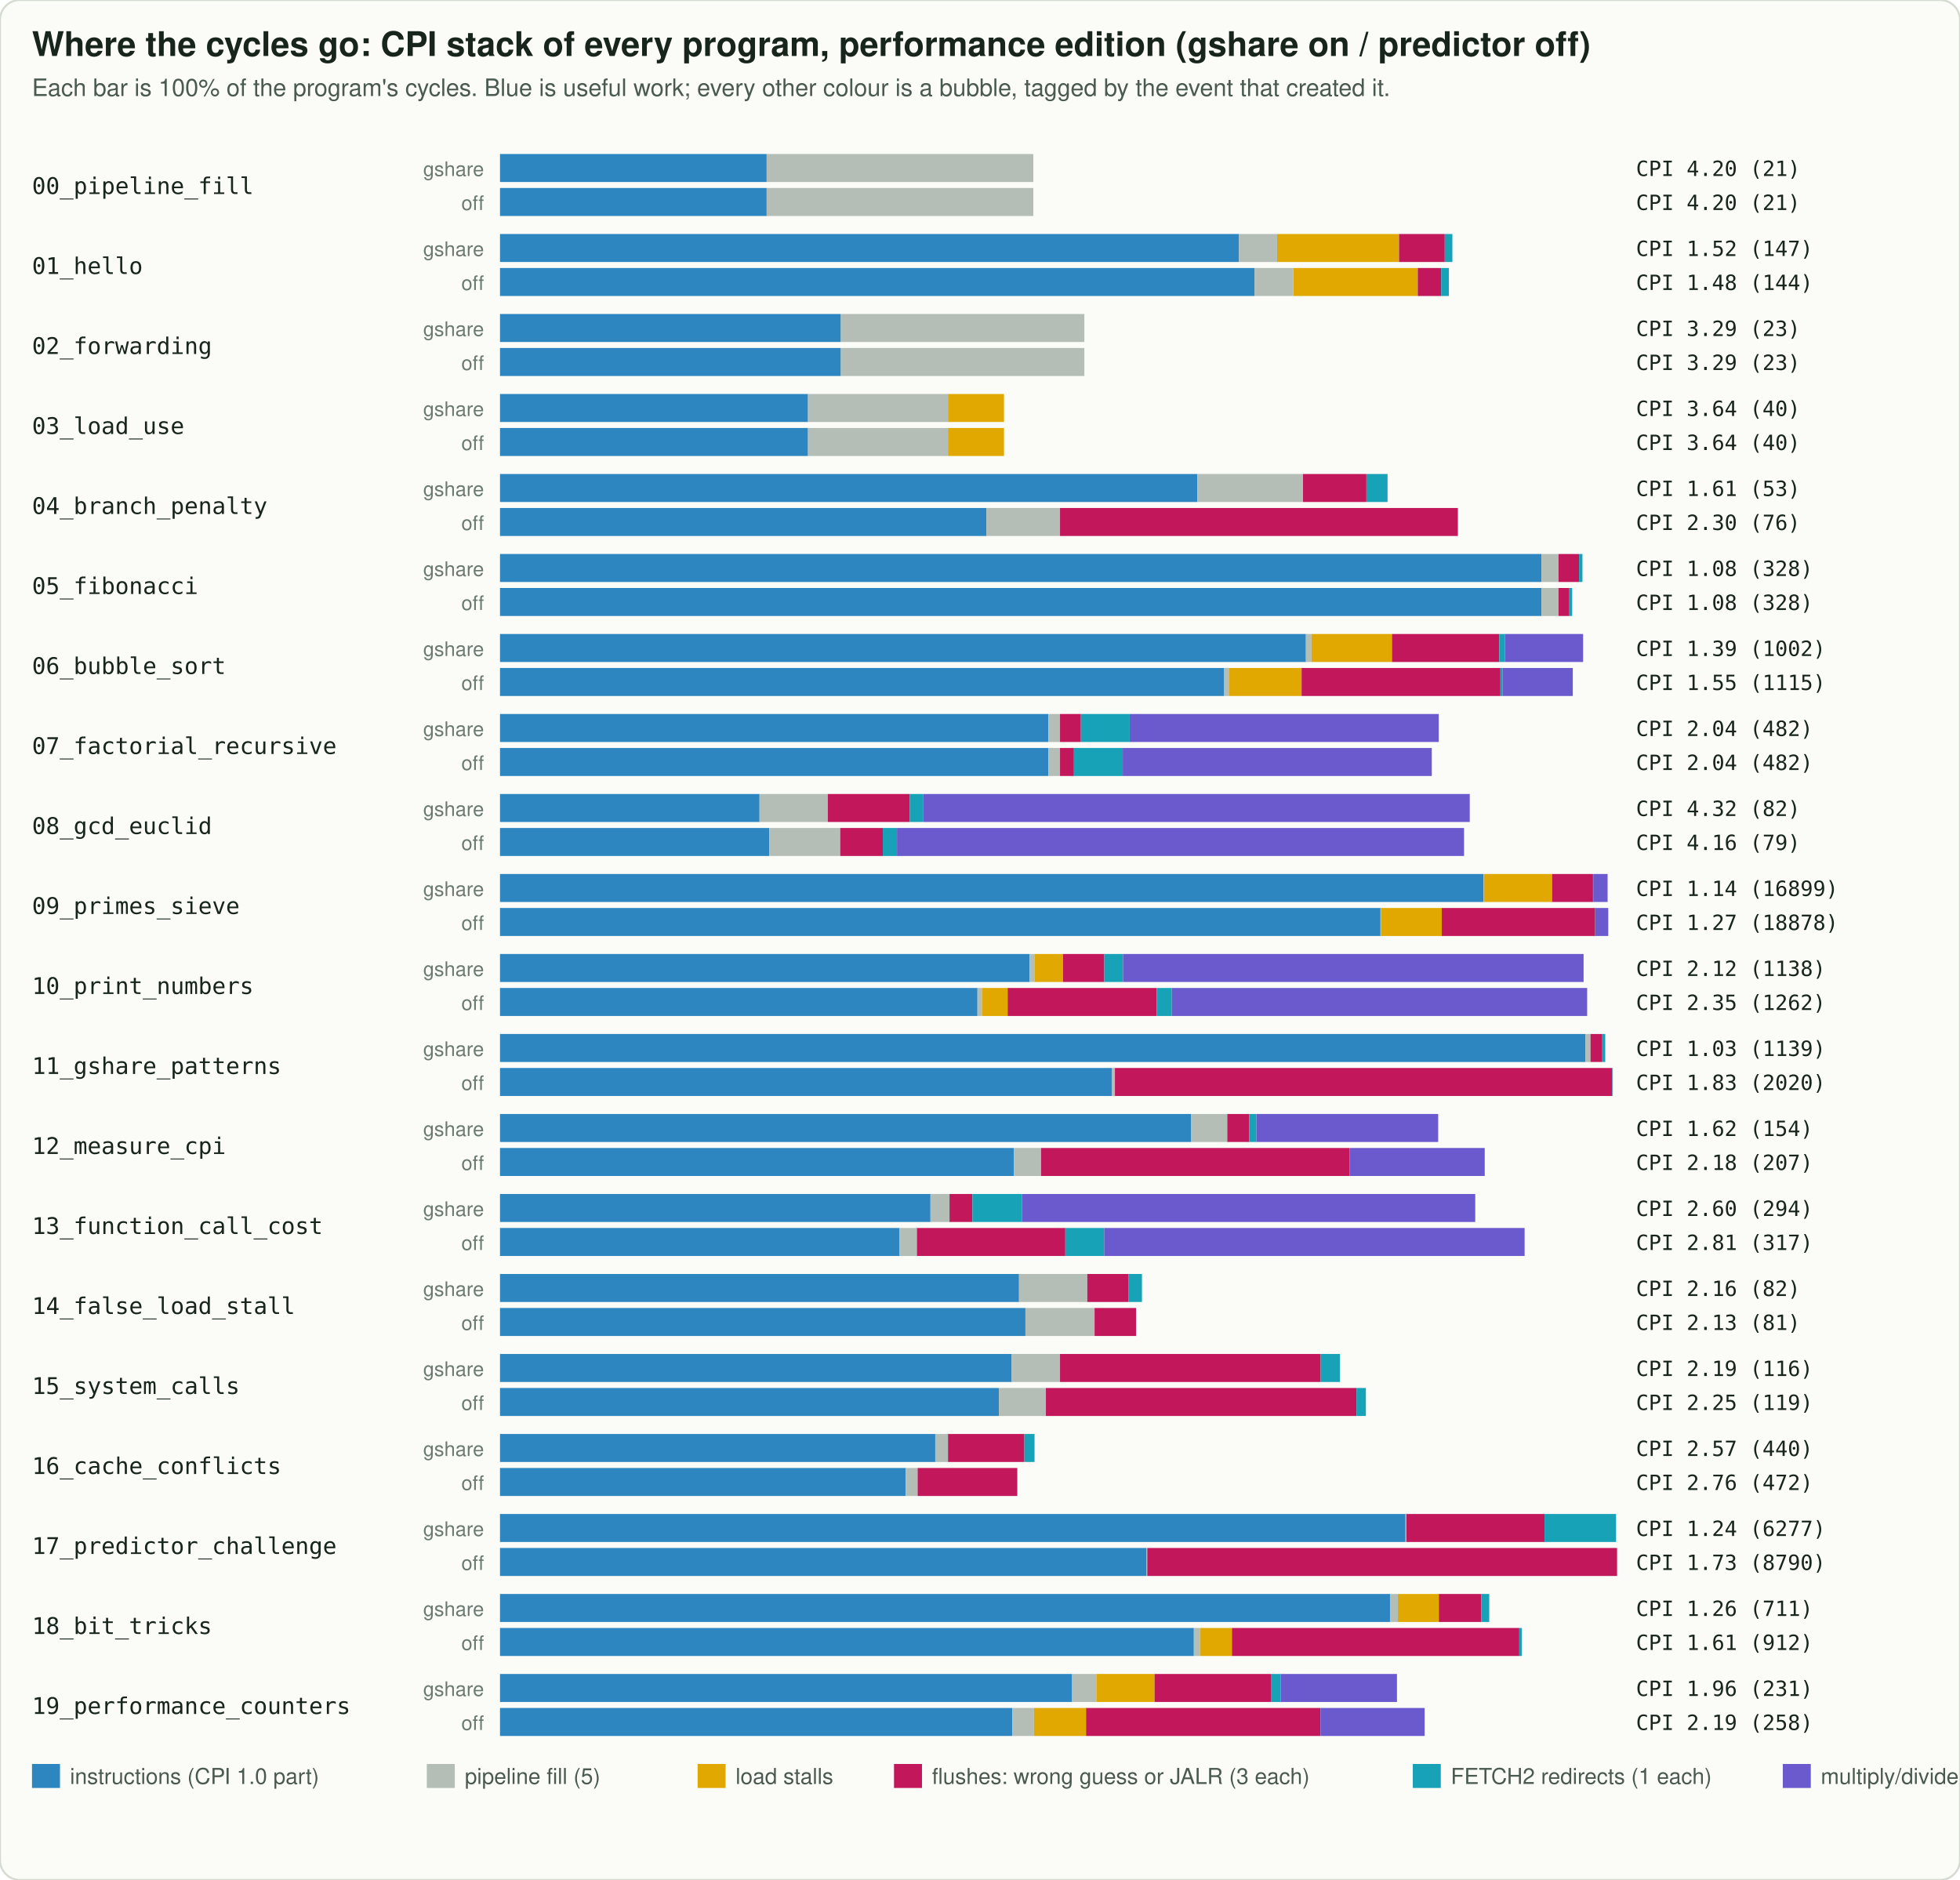
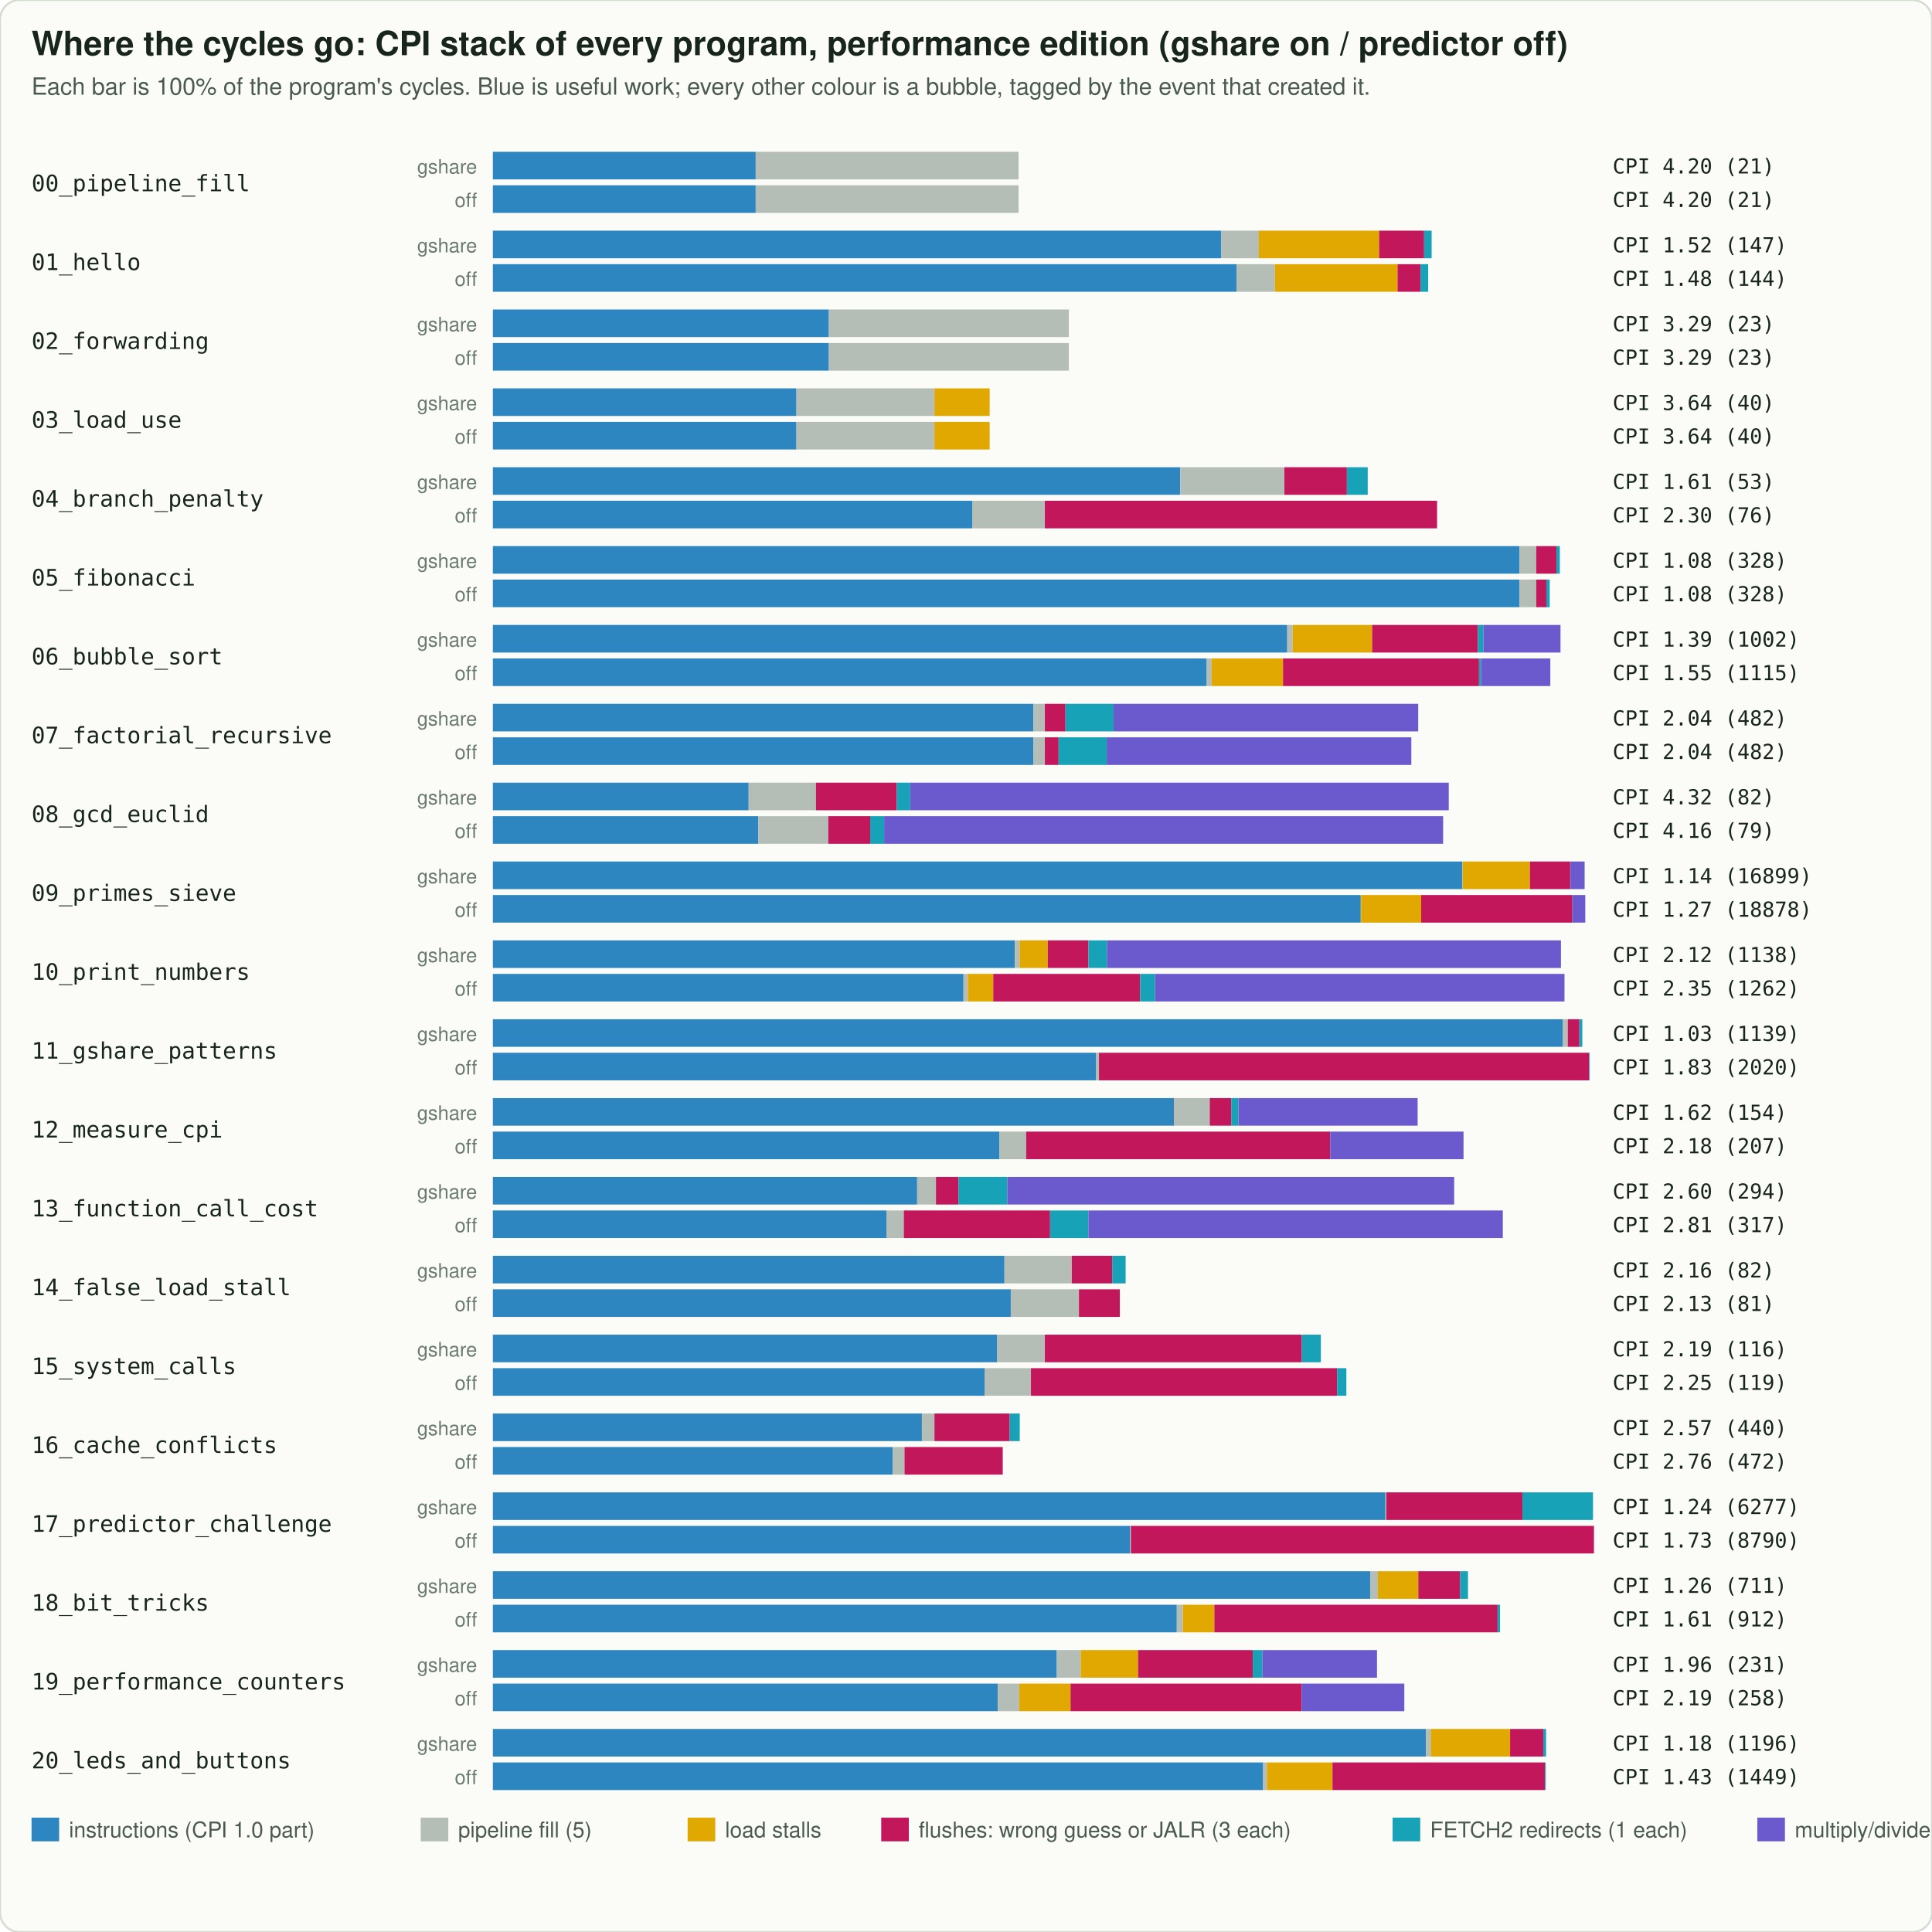
- <svg xmlns="http://www.w3.org/2000/svg" viewBox="0 0 980 940" width="980" height="940">
+ <svg xmlns="http://www.w3.org/2000/svg" viewBox="0 0 980 980" width="980" height="980">
  <rect width="100%" height="100%" rx="10" fill="#FBFCF8" stroke="#D5DBD0" />
  <text x="16" y="28" font-family="'IBM Plex Sans','Segoe UI',Helvetica,Arial,sans-serif" font-size="17" font-weight="600" fill="#17251D">Where the cycles go: CPI stack of every program, performance edition (gshare on / predictor off)</text>
  <text x="16" y="48" font-family="'IBM Plex Sans','Segoe UI',Helvetica,Arial,sans-serif" font-size="12" fill="#4A5A50">Each bar is 100% of the program's cycles. Blue is useful work; every other colour is a bubble, tagged by the event that created it.</text>
  <text x="16" y="97" font-family="'IBM Plex Mono',Consolas,monospace" font-size="11.5" fill="#17251D">00_pipeline_fill</text>
  <text x="242" y="88" font-family="'IBM Plex Sans','Segoe UI',Helvetica,Arial,sans-serif" font-size="10" fill="#6B7A70" text-anchor="end">gshare</text>
  <rect x="250" y="77" width="133.333" height="14" fill="#2E86C1" />
  <rect x="383.333" y="77" width="133.333" height="14" fill="#B4BDB6" />
  <rect x="516.667" y="77" width="0" height="14" fill="#E0A800" />
  <rect x="516.667" y="77" width="0" height="14" fill="#C2185B" />
  <rect x="516.667" y="77" width="0" height="14" fill="#17A2B8" />
  <rect x="516.667" y="77" width="0" height="14" fill="#6A5ACD" />
  <text x="818" y="88" font-family="'IBM Plex Mono',Consolas,monospace" font-size="10.5" fill="#17251D">CPI 4.20  (21)</text>
  <text x="242" y="105" font-family="'IBM Plex Sans','Segoe UI',Helvetica,Arial,sans-serif" font-size="10" fill="#6B7A70" text-anchor="end">off</text>
  <rect x="250" y="94" width="133.333" height="14" fill="#2E86C1" />
  <rect x="383.333" y="94" width="133.333" height="14" fill="#B4BDB6" />
  <rect x="516.667" y="94" width="0" height="14" fill="#E0A800" />
  <rect x="516.667" y="94" width="0" height="14" fill="#C2185B" />
  <rect x="516.667" y="94" width="0" height="14" fill="#17A2B8" />
  <rect x="516.667" y="94" width="0" height="14" fill="#6A5ACD" />
  <text x="818" y="105" font-family="'IBM Plex Mono',Consolas,monospace" font-size="10.5" fill="#17251D">CPI 4.20  (21)</text>
  <text x="16" y="137" font-family="'IBM Plex Mono',Consolas,monospace" font-size="11.5" fill="#17251D">01_hello</text>
  <text x="242" y="128" font-family="'IBM Plex Sans','Segoe UI',Helvetica,Arial,sans-serif" font-size="10" fill="#6B7A70" text-anchor="end">gshare</text>
  <rect x="250" y="117" width="369.524" height="14" fill="#2E86C1" />
  <rect x="619.524" y="117" width="19.048" height="14" fill="#B4BDB6" />
  <rect x="638.571" y="117" width="60.952" height="14" fill="#E0A800" />
  <rect x="699.524" y="117" width="22.857" height="14" fill="#C2185B" />
  <rect x="722.381" y="117" width="3.81" height="14" fill="#17A2B8" />
  <rect x="726.19" y="117" width="0" height="14" fill="#6A5ACD" />
  <text x="818" y="128" font-family="'IBM Plex Mono',Consolas,monospace" font-size="10.5" fill="#17251D">CPI 1.52  (147)</text>
  <text x="242" y="145" font-family="'IBM Plex Sans','Segoe UI',Helvetica,Arial,sans-serif" font-size="10" fill="#6B7A70" text-anchor="end">off</text>
  <rect x="250" y="134" width="377.222" height="14" fill="#2E86C1" />
  <rect x="627.222" y="134" width="19.444" height="14" fill="#B4BDB6" />
  <rect x="646.667" y="134" width="62.222" height="14" fill="#E0A800" />
  <rect x="708.889" y="134" width="11.667" height="14" fill="#C2185B" />
  <rect x="720.556" y="134" width="3.889" height="14" fill="#17A2B8" />
  <rect x="724.444" y="134" width="0" height="14" fill="#6A5ACD" />
  <text x="818" y="145" font-family="'IBM Plex Mono',Consolas,monospace" font-size="10.5" fill="#17251D">CPI 1.48  (144)</text>
  <text x="16" y="177" font-family="'IBM Plex Mono',Consolas,monospace" font-size="11.5" fill="#17251D">02_forwarding</text>
  <text x="242" y="168" font-family="'IBM Plex Sans','Segoe UI',Helvetica,Arial,sans-serif" font-size="10" fill="#6B7A70" text-anchor="end">gshare</text>
  <rect x="250" y="157" width="170.435" height="14" fill="#2E86C1" />
  <rect x="420.435" y="157" width="121.739" height="14" fill="#B4BDB6" />
  <rect x="542.174" y="157" width="0" height="14" fill="#E0A800" />
  <rect x="542.174" y="157" width="0" height="14" fill="#C2185B" />
  <rect x="542.174" y="157" width="0" height="14" fill="#17A2B8" />
  <rect x="542.174" y="157" width="0" height="14" fill="#6A5ACD" />
  <text x="818" y="168" font-family="'IBM Plex Mono',Consolas,monospace" font-size="10.5" fill="#17251D">CPI 3.29  (23)</text>
  <text x="242" y="185" font-family="'IBM Plex Sans','Segoe UI',Helvetica,Arial,sans-serif" font-size="10" fill="#6B7A70" text-anchor="end">off</text>
  <rect x="250" y="174" width="170.435" height="14" fill="#2E86C1" />
  <rect x="420.435" y="174" width="121.739" height="14" fill="#B4BDB6" />
  <rect x="542.174" y="174" width="0" height="14" fill="#E0A800" />
  <rect x="542.174" y="174" width="0" height="14" fill="#C2185B" />
  <rect x="542.174" y="174" width="0" height="14" fill="#17A2B8" />
  <rect x="542.174" y="174" width="0" height="14" fill="#6A5ACD" />
  <text x="818" y="185" font-family="'IBM Plex Mono',Consolas,monospace" font-size="10.5" fill="#17251D">CPI 3.29  (23)</text>
  <text x="16" y="217" font-family="'IBM Plex Mono',Consolas,monospace" font-size="11.5" fill="#17251D">03_load_use</text>
  <text x="242" y="208" font-family="'IBM Plex Sans','Segoe UI',Helvetica,Arial,sans-serif" font-size="10" fill="#6B7A70" text-anchor="end">gshare</text>
  <rect x="250" y="197" width="154" height="14" fill="#2E86C1" />
  <rect x="404" y="197" width="70" height="14" fill="#B4BDB6" />
  <rect x="474" y="197" width="28" height="14" fill="#E0A800" />
  <rect x="502" y="197" width="0" height="14" fill="#C2185B" />
  <rect x="502" y="197" width="0" height="14" fill="#17A2B8" />
  <rect x="502" y="197" width="0" height="14" fill="#6A5ACD" />
  <text x="818" y="208" font-family="'IBM Plex Mono',Consolas,monospace" font-size="10.5" fill="#17251D">CPI 3.64  (40)</text>
  <text x="242" y="225" font-family="'IBM Plex Sans','Segoe UI',Helvetica,Arial,sans-serif" font-size="10" fill="#6B7A70" text-anchor="end">off</text>
  <rect x="250" y="214" width="154" height="14" fill="#2E86C1" />
  <rect x="404" y="214" width="70" height="14" fill="#B4BDB6" />
  <rect x="474" y="214" width="28" height="14" fill="#E0A800" />
  <rect x="502" y="214" width="0" height="14" fill="#C2185B" />
  <rect x="502" y="214" width="0" height="14" fill="#17A2B8" />
  <rect x="502" y="214" width="0" height="14" fill="#6A5ACD" />
  <text x="818" y="225" font-family="'IBM Plex Mono',Consolas,monospace" font-size="10.5" fill="#17251D">CPI 3.64  (40)</text>
  <text x="16" y="257" font-family="'IBM Plex Mono',Consolas,monospace" font-size="11.5" fill="#17251D">04_branch_penalty</text>
  <text x="242" y="248" font-family="'IBM Plex Sans','Segoe UI',Helvetica,Arial,sans-serif" font-size="10" fill="#6B7A70" text-anchor="end">gshare</text>
  <rect x="250" y="237" width="348.679" height="14" fill="#2E86C1" />
  <rect x="598.679" y="237" width="52.83" height="14" fill="#B4BDB6" />
  <rect x="651.509" y="237" width="0" height="14" fill="#E0A800" />
  <rect x="651.509" y="237" width="31.698" height="14" fill="#C2185B" />
  <rect x="683.208" y="237" width="10.566" height="14" fill="#17A2B8" />
  <rect x="693.774" y="237" width="0" height="14" fill="#6A5ACD" />
  <text x="818" y="248" font-family="'IBM Plex Mono',Consolas,monospace" font-size="10.5" fill="#17251D">CPI 1.61  (53)</text>
  <text x="242" y="265" font-family="'IBM Plex Sans','Segoe UI',Helvetica,Arial,sans-serif" font-size="10" fill="#6B7A70" text-anchor="end">off</text>
  <rect x="250" y="254" width="243.158" height="14" fill="#2E86C1" />
  <rect x="493.158" y="254" width="36.842" height="14" fill="#B4BDB6" />
  <rect x="530" y="254" width="0" height="14" fill="#E0A800" />
  <rect x="530" y="254" width="198.947" height="14" fill="#C2185B" />
  <rect x="728.947" y="254" width="0" height="14" fill="#17A2B8" />
  <rect x="728.947" y="254" width="0" height="14" fill="#6A5ACD" />
  <text x="818" y="265" font-family="'IBM Plex Mono',Consolas,monospace" font-size="10.5" fill="#17251D">CPI 2.30  (76)</text>
  <text x="16" y="297" font-family="'IBM Plex Mono',Consolas,monospace" font-size="11.5" fill="#17251D">05_fibonacci</text>
  <text x="242" y="288" font-family="'IBM Plex Sans','Segoe UI',Helvetica,Arial,sans-serif" font-size="10" fill="#6B7A70" text-anchor="end">gshare</text>
  <rect x="250" y="277" width="520.732" height="14" fill="#2E86C1" />
  <rect x="770.732" y="277" width="8.537" height="14" fill="#B4BDB6" />
  <rect x="779.268" y="277" width="0" height="14" fill="#E0A800" />
  <rect x="779.268" y="277" width="10.244" height="14" fill="#C2185B" />
  <rect x="789.512" y="277" width="1.707" height="14" fill="#17A2B8" />
  <rect x="791.22" y="277" width="0" height="14" fill="#6A5ACD" />
  <text x="818" y="288" font-family="'IBM Plex Mono',Consolas,monospace" font-size="10.5" fill="#17251D">CPI 1.08  (328)</text>
  <text x="242" y="305" font-family="'IBM Plex Sans','Segoe UI',Helvetica,Arial,sans-serif" font-size="10" fill="#6B7A70" text-anchor="end">off</text>
  <rect x="250" y="294" width="520.732" height="14" fill="#2E86C1" />
  <rect x="770.732" y="294" width="8.537" height="14" fill="#B4BDB6" />
  <rect x="779.268" y="294" width="0" height="14" fill="#E0A800" />
  <rect x="779.268" y="294" width="5.122" height="14" fill="#C2185B" />
  <rect x="784.39" y="294" width="1.707" height="14" fill="#17A2B8" />
  <rect x="786.098" y="294" width="0" height="14" fill="#6A5ACD" />
  <text x="818" y="305" font-family="'IBM Plex Mono',Consolas,monospace" font-size="10.5" fill="#17251D">CPI 1.08  (328)</text>
  <text x="16" y="337" font-family="'IBM Plex Mono',Consolas,monospace" font-size="11.5" fill="#17251D">06_bubble_sort</text>
  <text x="242" y="328" font-family="'IBM Plex Sans','Segoe UI',Helvetica,Arial,sans-serif" font-size="10" fill="#6B7A70" text-anchor="end">gshare</text>
  <rect x="250" y="317" width="402.954" height="14" fill="#2E86C1" />
  <rect x="652.954" y="317" width="2.794" height="14" fill="#B4BDB6" />
  <rect x="655.749" y="317" width="40.24" height="14" fill="#E0A800" />
  <rect x="695.988" y="317" width="53.653" height="14" fill="#C2185B" />
  <rect x="749.641" y="317" width="2.794" height="14" fill="#17A2B8" />
  <rect x="752.435" y="317" width="39.122" height="14" fill="#6A5ACD" />
  <text x="818" y="328" font-family="'IBM Plex Mono',Consolas,monospace" font-size="10.5" fill="#17251D">CPI 1.39  (1002)</text>
  <text x="242" y="345" font-family="'IBM Plex Sans','Segoe UI',Helvetica,Arial,sans-serif" font-size="10" fill="#6B7A70" text-anchor="end">off</text>
  <rect x="250" y="334" width="362.117" height="14" fill="#2E86C1" />
  <rect x="612.117" y="334" width="2.511" height="14" fill="#B4BDB6" />
  <rect x="614.628" y="334" width="36.161" height="14" fill="#E0A800" />
  <rect x="650.789" y="334" width="99.444" height="14" fill="#C2185B" />
  <rect x="750.233" y="334" width="1.004" height="14" fill="#17A2B8" />
  <rect x="751.238" y="334" width="35.157" height="14" fill="#6A5ACD" />
  <text x="818" y="345" font-family="'IBM Plex Mono',Consolas,monospace" font-size="10.5" fill="#17251D">CPI 1.55  (1115)</text>
  <text x="16" y="377" font-family="'IBM Plex Mono',Consolas,monospace" font-size="11.5" fill="#17251D">07_factorial_recursive</text>
  <text x="242" y="368" font-family="'IBM Plex Sans','Segoe UI',Helvetica,Arial,sans-serif" font-size="10" fill="#6B7A70" text-anchor="end">gshare</text>
  <rect x="250" y="357" width="274.191" height="14" fill="#2E86C1" />
  <rect x="524.191" y="357" width="5.809" height="14" fill="#B4BDB6" />
  <rect x="530" y="357" width="0" height="14" fill="#E0A800" />
  <rect x="530" y="357" width="10.456" height="14" fill="#C2185B" />
  <rect x="540.456" y="357" width="24.398" height="14" fill="#17A2B8" />
  <rect x="564.855" y="357" width="154.523" height="14" fill="#6A5ACD" />
  <text x="818" y="368" font-family="'IBM Plex Mono',Consolas,monospace" font-size="10.5" fill="#17251D">CPI 2.04  (482)</text>
  <text x="242" y="385" font-family="'IBM Plex Sans','Segoe UI',Helvetica,Arial,sans-serif" font-size="10" fill="#6B7A70" text-anchor="end">off</text>
  <rect x="250" y="374" width="274.191" height="14" fill="#2E86C1" />
  <rect x="524.191" y="374" width="5.809" height="14" fill="#B4BDB6" />
  <rect x="530" y="374" width="0" height="14" fill="#E0A800" />
  <rect x="530" y="374" width="6.971" height="14" fill="#C2185B" />
  <rect x="536.971" y="374" width="24.398" height="14" fill="#17A2B8" />
  <rect x="561.369" y="374" width="154.523" height="14" fill="#6A5ACD" />
  <text x="818" y="385" font-family="'IBM Plex Mono',Consolas,monospace" font-size="10.5" fill="#17251D">CPI 2.04  (482)</text>
  <text x="16" y="417" font-family="'IBM Plex Mono',Consolas,monospace" font-size="11.5" fill="#17251D">08_gcd_euclid</text>
  <text x="242" y="408" font-family="'IBM Plex Sans','Segoe UI',Helvetica,Arial,sans-serif" font-size="10" fill="#6B7A70" text-anchor="end">gshare</text>
  <rect x="250" y="397" width="129.756" height="14" fill="#2E86C1" />
  <rect x="379.756" y="397" width="34.146" height="14" fill="#B4BDB6" />
  <rect x="413.902" y="397" width="0" height="14" fill="#E0A800" />
  <rect x="413.902" y="397" width="40.976" height="14" fill="#C2185B" />
  <rect x="454.878" y="397" width="6.829" height="14" fill="#17A2B8" />
  <rect x="461.707" y="397" width="273.171" height="14" fill="#6A5ACD" />
  <text x="818" y="408" font-family="'IBM Plex Mono',Consolas,monospace" font-size="10.5" fill="#17251D">CPI 4.32  (82)</text>
  <text x="242" y="425" font-family="'IBM Plex Sans','Segoe UI',Helvetica,Arial,sans-serif" font-size="10" fill="#6B7A70" text-anchor="end">off</text>
  <rect x="250" y="414" width="134.684" height="14" fill="#2E86C1" />
  <rect x="384.684" y="414" width="35.443" height="14" fill="#B4BDB6" />
  <rect x="420.127" y="414" width="0" height="14" fill="#E0A800" />
  <rect x="420.127" y="414" width="21.266" height="14" fill="#C2185B" />
  <rect x="441.392" y="414" width="7.089" height="14" fill="#17A2B8" />
  <rect x="448.481" y="414" width="283.544" height="14" fill="#6A5ACD" />
  <text x="818" y="425" font-family="'IBM Plex Mono',Consolas,monospace" font-size="10.5" fill="#17251D">CPI 4.16  (79)</text>
  <text x="16" y="457" font-family="'IBM Plex Mono',Consolas,monospace" font-size="11.5" fill="#17251D">09_primes_sieve</text>
  <text x="242" y="448" font-family="'IBM Plex Sans','Segoe UI',Helvetica,Arial,sans-serif" font-size="10" fill="#6B7A70" text-anchor="end">gshare</text>
  <rect x="250" y="437" width="491.802" height="14" fill="#2E86C1" />
  <rect x="741.802" y="437" width="0.166" height="14" fill="#B4BDB6" />
  <rect x="741.968" y="437" width="34.066" height="14" fill="#E0A800" />
  <rect x="776.033" y="437" width="20.479" height="14" fill="#C2185B" />
  <rect x="796.513" y="437" width="0.099" height="14" fill="#17A2B8" />
  <rect x="796.612" y="437" width="7.191" height="14" fill="#6A5ACD" />
  <text x="818" y="448" font-family="'IBM Plex Mono',Consolas,monospace" font-size="10.5" fill="#17251D">CPI 1.14  (16899)</text>
  <text x="242" y="465" font-family="'IBM Plex Sans','Segoe UI',Helvetica,Arial,sans-serif" font-size="10" fill="#6B7A70" text-anchor="end">off</text>
  <rect x="250" y="454" width="440.246" height="14" fill="#2E86C1" />
  <rect x="690.246" y="454" width="0.148" height="14" fill="#B4BDB6" />
  <rect x="690.394" y="454" width="30.495" height="14" fill="#E0A800" />
  <rect x="720.889" y="454" width="76.712" height="14" fill="#C2185B" />
  <rect x="797.6" y="454" width="0.089" height="14" fill="#17A2B8" />
  <rect x="797.689" y="454" width="6.437" height="14" fill="#6A5ACD" />
  <text x="818" y="465" font-family="'IBM Plex Mono',Consolas,monospace" font-size="10.5" fill="#17251D">CPI 1.27  (18878)</text>
  <text x="16" y="497" font-family="'IBM Plex Mono',Consolas,monospace" font-size="11.5" fill="#17251D">10_print_numbers</text>
  <text x="242" y="488" font-family="'IBM Plex Sans','Segoe UI',Helvetica,Arial,sans-serif" font-size="10" fill="#6B7A70" text-anchor="end">gshare</text>
  <rect x="250" y="477" width="264.745" height="14" fill="#2E86C1" />
  <rect x="514.745" y="477" width="2.46" height="14" fill="#B4BDB6" />
  <rect x="517.206" y="477" width="14.271" height="14" fill="#E0A800" />
  <rect x="531.476" y="477" width="20.668" height="14" fill="#C2185B" />
  <rect x="552.144" y="477" width="9.35" height="14" fill="#17A2B8" />
  <rect x="561.494" y="477" width="230.299" height="14" fill="#6A5ACD" />
  <text x="818" y="488" font-family="'IBM Plex Mono',Consolas,monospace" font-size="10.5" fill="#17251D">CPI 2.12  (1138)</text>
  <text x="242" y="505" font-family="'IBM Plex Sans','Segoe UI',Helvetica,Arial,sans-serif" font-size="10" fill="#6B7A70" text-anchor="end">off</text>
  <rect x="250" y="494" width="238.732" height="14" fill="#2E86C1" />
  <rect x="488.732" y="494" width="2.219" height="14" fill="#B4BDB6" />
  <rect x="490.951" y="494" width="12.868" height="14" fill="#E0A800" />
  <rect x="503.819" y="494" width="74.548" height="14" fill="#C2185B" />
  <rect x="578.368" y="494" width="7.544" height="14" fill="#17A2B8" />
  <rect x="585.911" y="494" width="207.67" height="14" fill="#6A5ACD" />
  <text x="818" y="505" font-family="'IBM Plex Mono',Consolas,monospace" font-size="10.5" fill="#17251D">CPI 2.35  (1262)</text>
  <text x="16" y="537" font-family="'IBM Plex Mono',Consolas,monospace" font-size="11.5" fill="#17251D">11_gshare_patterns</text>
  <text x="242" y="528" font-family="'IBM Plex Sans','Segoe UI',Helvetica,Arial,sans-serif" font-size="10" fill="#6B7A70" text-anchor="end">gshare</text>
  <rect x="250" y="517" width="542.792" height="14" fill="#2E86C1" />
  <rect x="792.792" y="517" width="2.458" height="14" fill="#B4BDB6" />
  <rect x="795.25" y="517" width="0" height="14" fill="#E0A800" />
  <rect x="795.25" y="517" width="5.9" height="14" fill="#C2185B" />
  <rect x="801.15" y="517" width="1.475" height="14" fill="#17A2B8" />
  <rect x="802.625" y="517" width="0" height="14" fill="#6A5ACD" />
  <text x="818" y="528" font-family="'IBM Plex Mono',Consolas,monospace" font-size="10.5" fill="#17251D">CPI 1.03  (1139)</text>
  <text x="242" y="545" font-family="'IBM Plex Sans','Segoe UI',Helvetica,Arial,sans-serif" font-size="10" fill="#6B7A70" text-anchor="end">off</text>
  <rect x="250" y="534" width="306.059" height="14" fill="#2E86C1" />
  <rect x="556.059" y="534" width="1.386" height="14" fill="#B4BDB6" />
  <rect x="557.446" y="534" width="0" height="14" fill="#E0A800" />
  <rect x="557.446" y="534" width="248.673" height="14" fill="#C2185B" />
  <rect x="806.119" y="534" width="0.277" height="14" fill="#17A2B8" />
  <rect x="806.396" y="534" width="0" height="14" fill="#6A5ACD" />
  <text x="818" y="545" font-family="'IBM Plex Mono',Consolas,monospace" font-size="10.5" fill="#17251D">CPI 1.83  (2020)</text>
  <text x="16" y="577" font-family="'IBM Plex Mono',Consolas,monospace" font-size="11.5" fill="#17251D">12_measure_cpi</text>
  <text x="242" y="568" font-family="'IBM Plex Sans','Segoe UI',Helvetica,Arial,sans-serif" font-size="10" fill="#6B7A70" text-anchor="end">gshare</text>
  <rect x="250" y="557" width="345.455" height="14" fill="#2E86C1" />
  <rect x="595.455" y="557" width="18.182" height="14" fill="#B4BDB6" />
  <rect x="613.636" y="557" width="0" height="14" fill="#E0A800" />
  <rect x="613.636" y="557" width="10.909" height="14" fill="#C2185B" />
  <rect x="624.545" y="557" width="3.636" height="14" fill="#17A2B8" />
  <rect x="628.182" y="557" width="90.909" height="14" fill="#6A5ACD" />
  <text x="818" y="568" font-family="'IBM Plex Mono',Consolas,monospace" font-size="10.5" fill="#17251D">CPI 1.62  (154)</text>
  <text x="242" y="585" font-family="'IBM Plex Sans','Segoe UI',Helvetica,Arial,sans-serif" font-size="10" fill="#6B7A70" text-anchor="end">off</text>
  <rect x="250" y="574" width="257.005" height="14" fill="#2E86C1" />
  <rect x="507.005" y="574" width="13.527" height="14" fill="#B4BDB6" />
  <rect x="520.531" y="574" width="0" height="14" fill="#E0A800" />
  <rect x="520.531" y="574" width="154.203" height="14" fill="#C2185B" />
  <rect x="674.734" y="574" width="0" height="14" fill="#17A2B8" />
  <rect x="674.734" y="574" width="67.633" height="14" fill="#6A5ACD" />
  <text x="818" y="585" font-family="'IBM Plex Mono',Consolas,monospace" font-size="10.5" fill="#17251D">CPI 2.18  (207)</text>
  <text x="16" y="617" font-family="'IBM Plex Mono',Consolas,monospace" font-size="11.5" fill="#17251D">13_function_call_cost</text>
  <text x="242" y="608" font-family="'IBM Plex Sans','Segoe UI',Helvetica,Arial,sans-serif" font-size="10" fill="#6B7A70" text-anchor="end">gshare</text>
  <rect x="250" y="597" width="215.238" height="14" fill="#2E86C1" />
  <rect x="465.238" y="597" width="9.524" height="14" fill="#B4BDB6" />
  <rect x="474.762" y="597" width="0" height="14" fill="#E0A800" />
  <rect x="474.762" y="597" width="11.429" height="14" fill="#C2185B" />
  <rect x="486.19" y="597" width="24.762" height="14" fill="#17A2B8" />
  <rect x="510.952" y="597" width="226.667" height="14" fill="#6A5ACD" />
  <text x="818" y="608" font-family="'IBM Plex Mono',Consolas,monospace" font-size="10.5" fill="#17251D">CPI 2.60  (294)</text>
  <text x="242" y="625" font-family="'IBM Plex Sans','Segoe UI',Helvetica,Arial,sans-serif" font-size="10" fill="#6B7A70" text-anchor="end">off</text>
  <rect x="250" y="614" width="199.621" height="14" fill="#2E86C1" />
  <rect x="449.621" y="614" width="8.833" height="14" fill="#B4BDB6" />
  <rect x="458.454" y="614" width="0" height="14" fill="#E0A800" />
  <rect x="458.454" y="614" width="74.196" height="14" fill="#C2185B" />
  <rect x="532.65" y="614" width="19.432" height="14" fill="#17A2B8" />
  <rect x="552.082" y="614" width="210.221" height="14" fill="#6A5ACD" />
  <text x="818" y="625" font-family="'IBM Plex Mono',Consolas,monospace" font-size="10.5" fill="#17251D">CPI 2.81  (317)</text>
  <text x="16" y="657" font-family="'IBM Plex Mono',Consolas,monospace" font-size="11.5" fill="#17251D">14_false_load_stall</text>
  <text x="242" y="648" font-family="'IBM Plex Sans','Segoe UI',Helvetica,Arial,sans-serif" font-size="10" fill="#6B7A70" text-anchor="end">gshare</text>
  <rect x="250" y="637" width="259.512" height="14" fill="#2E86C1" />
  <rect x="509.512" y="637" width="34.146" height="14" fill="#B4BDB6" />
  <rect x="543.659" y="637" width="0" height="14" fill="#E0A800" />
  <rect x="543.659" y="637" width="20.488" height="14" fill="#C2185B" />
  <rect x="564.146" y="637" width="6.829" height="14" fill="#17A2B8" />
  <rect x="570.976" y="637" width="0" height="14" fill="#6A5ACD" />
  <text x="818" y="648" font-family="'IBM Plex Mono',Consolas,monospace" font-size="10.5" fill="#17251D">CPI 2.16  (82)</text>
  <text x="242" y="665" font-family="'IBM Plex Sans','Segoe UI',Helvetica,Arial,sans-serif" font-size="10" fill="#6B7A70" text-anchor="end">off</text>
  <rect x="250" y="654" width="262.716" height="14" fill="#2E86C1" />
  <rect x="512.716" y="654" width="34.568" height="14" fill="#B4BDB6" />
  <rect x="547.284" y="654" width="0" height="14" fill="#E0A800" />
  <rect x="547.284" y="654" width="20.741" height="14" fill="#C2185B" />
  <rect x="568.025" y="654" width="0" height="14" fill="#17A2B8" />
  <rect x="568.025" y="654" width="0" height="14" fill="#6A5ACD" />
  <text x="818" y="665" font-family="'IBM Plex Mono',Consolas,monospace" font-size="10.5" fill="#17251D">CPI 2.13  (81)</text>
  <text x="16" y="697" font-family="'IBM Plex Mono',Consolas,monospace" font-size="11.5" fill="#17251D">15_system_calls</text>
  <text x="242" y="688" font-family="'IBM Plex Sans','Segoe UI',Helvetica,Arial,sans-serif" font-size="10" fill="#6B7A70" text-anchor="end">gshare</text>
  <rect x="250" y="677" width="255.862" height="14" fill="#2E86C1" />
  <rect x="505.862" y="677" width="24.138" height="14" fill="#B4BDB6" />
  <rect x="530" y="677" width="0" height="14" fill="#E0A800" />
  <rect x="530" y="677" width="130.345" height="14" fill="#C2185B" />
  <rect x="660.345" y="677" width="9.655" height="14" fill="#17A2B8" />
  <rect x="670" y="677" width="0" height="14" fill="#6A5ACD" />
  <text x="818" y="688" font-family="'IBM Plex Mono',Consolas,monospace" font-size="10.5" fill="#17251D">CPI 2.19  (116)</text>
  <text x="242" y="705" font-family="'IBM Plex Sans','Segoe UI',Helvetica,Arial,sans-serif" font-size="10" fill="#6B7A70" text-anchor="end">off</text>
  <rect x="250" y="694" width="249.412" height="14" fill="#2E86C1" />
  <rect x="499.412" y="694" width="23.529" height="14" fill="#B4BDB6" />
  <rect x="522.941" y="694" width="0" height="14" fill="#E0A800" />
  <rect x="522.941" y="694" width="155.294" height="14" fill="#C2185B" />
  <rect x="678.235" y="694" width="4.706" height="14" fill="#17A2B8" />
  <rect x="682.941" y="694" width="0" height="14" fill="#6A5ACD" />
  <text x="818" y="705" font-family="'IBM Plex Mono',Consolas,monospace" font-size="10.5" fill="#17251D">CPI 2.25  (119)</text>
  <text x="16" y="737" font-family="'IBM Plex Mono',Consolas,monospace" font-size="11.5" fill="#17251D">16_cache_conflicts</text>
  <text x="242" y="728" font-family="'IBM Plex Sans','Segoe UI',Helvetica,Arial,sans-serif" font-size="10" fill="#6B7A70" text-anchor="end">gshare</text>
  <rect x="250" y="717" width="217.636" height="14" fill="#2E86C1" />
  <rect x="467.636" y="717" width="6.364" height="14" fill="#B4BDB6" />
  <rect x="474" y="717" width="0" height="14" fill="#E0A800" />
  <rect x="474" y="717" width="38.182" height="14" fill="#C2185B" />
  <rect x="512.182" y="717" width="5.091" height="14" fill="#17A2B8" />
  <rect x="517.273" y="717" width="0" height="14" fill="#6A5ACD" />
  <text x="818" y="728" font-family="'IBM Plex Mono',Consolas,monospace" font-size="10.5" fill="#17251D">CPI 2.57  (440)</text>
  <text x="242" y="745" font-family="'IBM Plex Sans','Segoe UI',Helvetica,Arial,sans-serif" font-size="10" fill="#6B7A70" text-anchor="end">off</text>
  <rect x="250" y="734" width="202.881" height="14" fill="#2E86C1" />
  <rect x="452.881" y="734" width="5.932" height="14" fill="#B4BDB6" />
  <rect x="458.814" y="734" width="0" height="14" fill="#E0A800" />
  <rect x="458.814" y="734" width="49.831" height="14" fill="#C2185B" />
  <rect x="508.644" y="734" width="0" height="14" fill="#17A2B8" />
  <rect x="508.644" y="734" width="0" height="14" fill="#6A5ACD" />
  <text x="818" y="745" font-family="'IBM Plex Mono',Consolas,monospace" font-size="10.5" fill="#17251D">CPI 2.76  (472)</text>
  <text x="16" y="777" font-family="'IBM Plex Mono',Consolas,monospace" font-size="11.5" fill="#17251D">17_predictor_challenge</text>
  <text x="242" y="768" font-family="'IBM Plex Sans','Segoe UI',Helvetica,Arial,sans-serif" font-size="10" fill="#6B7A70" text-anchor="end">gshare</text>
  <rect x="250" y="757" width="452.764" height="14" fill="#2E86C1" />
  <rect x="702.764" y="757" width="0.446" height="14" fill="#B4BDB6" />
  <rect x="703.21" y="757" width="0" height="14" fill="#E0A800" />
  <rect x="703.21" y="757" width="69.052" height="14" fill="#C2185B" />
  <rect x="772.262" y="757" width="35.775" height="14" fill="#17A2B8" />
  <rect x="808.037" y="757" width="0" height="14" fill="#6A5ACD" />
  <text x="818" y="768" font-family="'IBM Plex Mono',Consolas,monospace" font-size="10.5" fill="#17251D">CPI 1.24  (6277)</text>
  <text x="242" y="785" font-family="'IBM Plex Sans','Segoe UI',Helvetica,Arial,sans-serif" font-size="10" fill="#6B7A70" text-anchor="end">off</text>
  <rect x="250" y="774" width="323.322" height="14" fill="#2E86C1" />
  <rect x="573.322" y="774" width="0.319" height="14" fill="#B4BDB6" />
  <rect x="573.641" y="774" width="0" height="14" fill="#E0A800" />
  <rect x="573.641" y="774" width="234.894" height="14" fill="#C2185B" />
  <rect x="808.535" y="774" width="0" height="14" fill="#17A2B8" />
  <rect x="808.535" y="774" width="0" height="14" fill="#6A5ACD" />
  <text x="818" y="785" font-family="'IBM Plex Mono',Consolas,monospace" font-size="10.5" fill="#17251D">CPI 1.73  (8790)</text>
  <text x="16" y="817" font-family="'IBM Plex Mono',Consolas,monospace" font-size="11.5" fill="#17251D">18_bit_tricks</text>
  <text x="242" y="808" font-family="'IBM Plex Sans','Segoe UI',Helvetica,Arial,sans-serif" font-size="10" fill="#6B7A70" text-anchor="end">gshare</text>
  <rect x="250" y="797" width="445.007" height="14" fill="#2E86C1" />
  <rect x="695.007" y="797" width="3.938" height="14" fill="#B4BDB6" />
  <rect x="698.945" y="797" width="20.478" height="14" fill="#E0A800" />
  <rect x="719.423" y="797" width="21.266" height="14" fill="#C2185B" />
  <rect x="740.689" y="797" width="3.938" height="14" fill="#17A2B8" />
  <rect x="744.627" y="797" width="0" height="14" fill="#6A5ACD" />
  <text x="818" y="808" font-family="'IBM Plex Mono',Consolas,monospace" font-size="10.5" fill="#17251D">CPI 1.26  (711)</text>
  <text x="242" y="825" font-family="'IBM Plex Sans','Segoe UI',Helvetica,Arial,sans-serif" font-size="10" fill="#6B7A70" text-anchor="end">off</text>
  <rect x="250" y="814" width="346.93" height="14" fill="#2E86C1" />
  <rect x="596.93" y="814" width="3.07" height="14" fill="#B4BDB6" />
  <rect x="600" y="814" width="15.965" height="14" fill="#E0A800" />
  <rect x="615.965" y="814" width="143.684" height="14" fill="#C2185B" />
  <rect x="759.649" y="814" width="1.228" height="14" fill="#17A2B8" />
  <rect x="760.877" y="814" width="0" height="14" fill="#6A5ACD" />
  <text x="818" y="825" font-family="'IBM Plex Mono',Consolas,monospace" font-size="10.5" fill="#17251D">CPI 1.61  (912)</text>
  <text x="16" y="857" font-family="'IBM Plex Mono',Consolas,monospace" font-size="11.5" fill="#17251D">19_performance_counters</text>
  <text x="242" y="848" font-family="'IBM Plex Sans','Segoe UI',Helvetica,Arial,sans-serif" font-size="10" fill="#6B7A70" text-anchor="end">gshare</text>
  <rect x="250" y="837" width="286.061" height="14" fill="#2E86C1" />
  <rect x="536.061" y="837" width="12.121" height="14" fill="#B4BDB6" />
  <rect x="548.182" y="837" width="29.091" height="14" fill="#E0A800" />
  <rect x="577.273" y="837" width="58.182" height="14" fill="#C2185B" />
  <rect x="635.455" y="837" width="4.848" height="14" fill="#17A2B8" />
  <rect x="640.303" y="837" width="58.182" height="14" fill="#6A5ACD" />
  <text x="818" y="848" font-family="'IBM Plex Mono',Consolas,monospace" font-size="10.5" fill="#17251D">CPI 1.96  (231)</text>
  <text x="242" y="865" font-family="'IBM Plex Sans','Segoe UI',Helvetica,Arial,sans-serif" font-size="10" fill="#6B7A70" text-anchor="end">off</text>
  <rect x="250" y="854" width="256.124" height="14" fill="#2E86C1" />
  <rect x="506.124" y="854" width="10.853" height="14" fill="#B4BDB6" />
  <rect x="516.977" y="854" width="26.047" height="14" fill="#E0A800" />
  <rect x="543.023" y="854" width="117.209" height="14" fill="#C2185B" />
  <rect x="660.233" y="854" width="0" height="14" fill="#17A2B8" />
  <rect x="660.233" y="854" width="52.093" height="14" fill="#6A5ACD" />
  <text x="818" y="865" font-family="'IBM Plex Mono',Consolas,monospace" font-size="10.5" fill="#17251D">CPI 2.19  (258)</text>
-   <rect x="16" y="882" width="14" height="12" fill="#2E86C1" />
-   <text x="35" y="892" font-family="'IBM Plex Sans','Segoe UI',Helvetica,Arial,sans-serif" font-size="11" fill="#4A5A50">instructions (CPI 1.0 part)</text>
-   <rect x="213.4" y="882" width="14" height="12" fill="#B4BDB6" />
-   <text x="232.4" y="892" font-family="'IBM Plex Sans','Segoe UI',Helvetica,Arial,sans-serif" font-size="11" fill="#4A5A50">pipeline fill (5)</text>
-   <rect x="348.8" y="882" width="14" height="12" fill="#E0A800" />
-   <text x="367.8" y="892" font-family="'IBM Plex Sans','Segoe UI',Helvetica,Arial,sans-serif" font-size="11" fill="#4A5A50">load stalls</text>
-   <rect x="447" y="882" width="14" height="12" fill="#C2185B" />
-   <text x="466" y="892" font-family="'IBM Plex Sans','Segoe UI',Helvetica,Arial,sans-serif" font-size="11" fill="#4A5A50">flushes: wrong guess or JALR (3 each)</text>
-   <rect x="706.4" y="882" width="14" height="12" fill="#17A2B8" />
-   <text x="725.4" y="892" font-family="'IBM Plex Sans','Segoe UI',Helvetica,Arial,sans-serif" font-size="11" fill="#4A5A50">FETCH2 redirects (1 each)</text>
-   <rect x="891.4" y="882" width="14" height="12" fill="#6A5ACD" />
-   <text x="910.4" y="892" font-family="'IBM Plex Sans','Segoe UI',Helvetica,Arial,sans-serif" font-size="11" fill="#4A5A50">multiply/divide busy</text>
+   <text x="16" y="897" font-family="'IBM Plex Mono',Consolas,monospace" font-size="11.5" fill="#17251D">20_leds_and_buttons</text>
+   <text x="242" y="888" font-family="'IBM Plex Sans','Segoe UI',Helvetica,Arial,sans-serif" font-size="10" fill="#6B7A70" text-anchor="end">gshare</text>
+   <rect x="250" y="877" width="473.378" height="14" fill="#2E86C1" />
+   <rect x="723.378" y="877" width="2.341" height="14" fill="#B4BDB6" />
+   <rect x="725.719" y="877" width="40.268" height="14" fill="#E0A800" />
+   <rect x="765.987" y="877" width="16.856" height="14" fill="#C2185B" />
+   <rect x="782.843" y="877" width="1.405" height="14" fill="#17A2B8" />
+   <rect x="784.247" y="877" width="0" height="14" fill="#6A5ACD" />
+   <text x="818" y="888" font-family="'IBM Plex Mono',Consolas,monospace" font-size="10.5" fill="#17251D">CPI 1.18  (1196)</text>
+   <text x="242" y="905" font-family="'IBM Plex Sans','Segoe UI',Helvetica,Arial,sans-serif" font-size="10" fill="#6B7A70" text-anchor="end">off</text>
+   <rect x="250" y="894" width="390.725" height="14" fill="#2E86C1" />
+   <rect x="640.725" y="894" width="1.932" height="14" fill="#B4BDB6" />
+   <rect x="642.657" y="894" width="33.237" height="14" fill="#E0A800" />
+   <rect x="675.894" y="894" width="107.826" height="14" fill="#C2185B" />
+   <rect x="783.72" y="894" width="0.386" height="14" fill="#17A2B8" />
+   <rect x="784.106" y="894" width="0" height="14" fill="#6A5ACD" />
+   <text x="818" y="905" font-family="'IBM Plex Mono',Consolas,monospace" font-size="10.5" fill="#17251D">CPI 1.43  (1449)</text>
+   <rect x="16" y="922" width="14" height="12" fill="#2E86C1" />
+   <text x="35" y="932" font-family="'IBM Plex Sans','Segoe UI',Helvetica,Arial,sans-serif" font-size="11" fill="#4A5A50">instructions (CPI 1.0 part)</text>
+   <rect x="213.4" y="922" width="14" height="12" fill="#B4BDB6" />
+   <text x="232.4" y="932" font-family="'IBM Plex Sans','Segoe UI',Helvetica,Arial,sans-serif" font-size="11" fill="#4A5A50">pipeline fill (5)</text>
+   <rect x="348.8" y="922" width="14" height="12" fill="#E0A800" />
+   <text x="367.8" y="932" font-family="'IBM Plex Sans','Segoe UI',Helvetica,Arial,sans-serif" font-size="11" fill="#4A5A50">load stalls</text>
+   <rect x="447" y="922" width="14" height="12" fill="#C2185B" />
+   <text x="466" y="932" font-family="'IBM Plex Sans','Segoe UI',Helvetica,Arial,sans-serif" font-size="11" fill="#4A5A50">flushes: wrong guess or JALR (3 each)</text>
+   <rect x="706.4" y="922" width="14" height="12" fill="#17A2B8" />
+   <text x="725.4" y="932" font-family="'IBM Plex Sans','Segoe UI',Helvetica,Arial,sans-serif" font-size="11" fill="#4A5A50">FETCH2 redirects (1 each)</text>
+   <rect x="891.4" y="922" width="14" height="12" fill="#6A5ACD" />
+   <text x="910.4" y="932" font-family="'IBM Plex Sans','Segoe UI',Helvetica,Arial,sans-serif" font-size="11" fill="#4A5A50">multiply/divide busy</text>
</svg>
